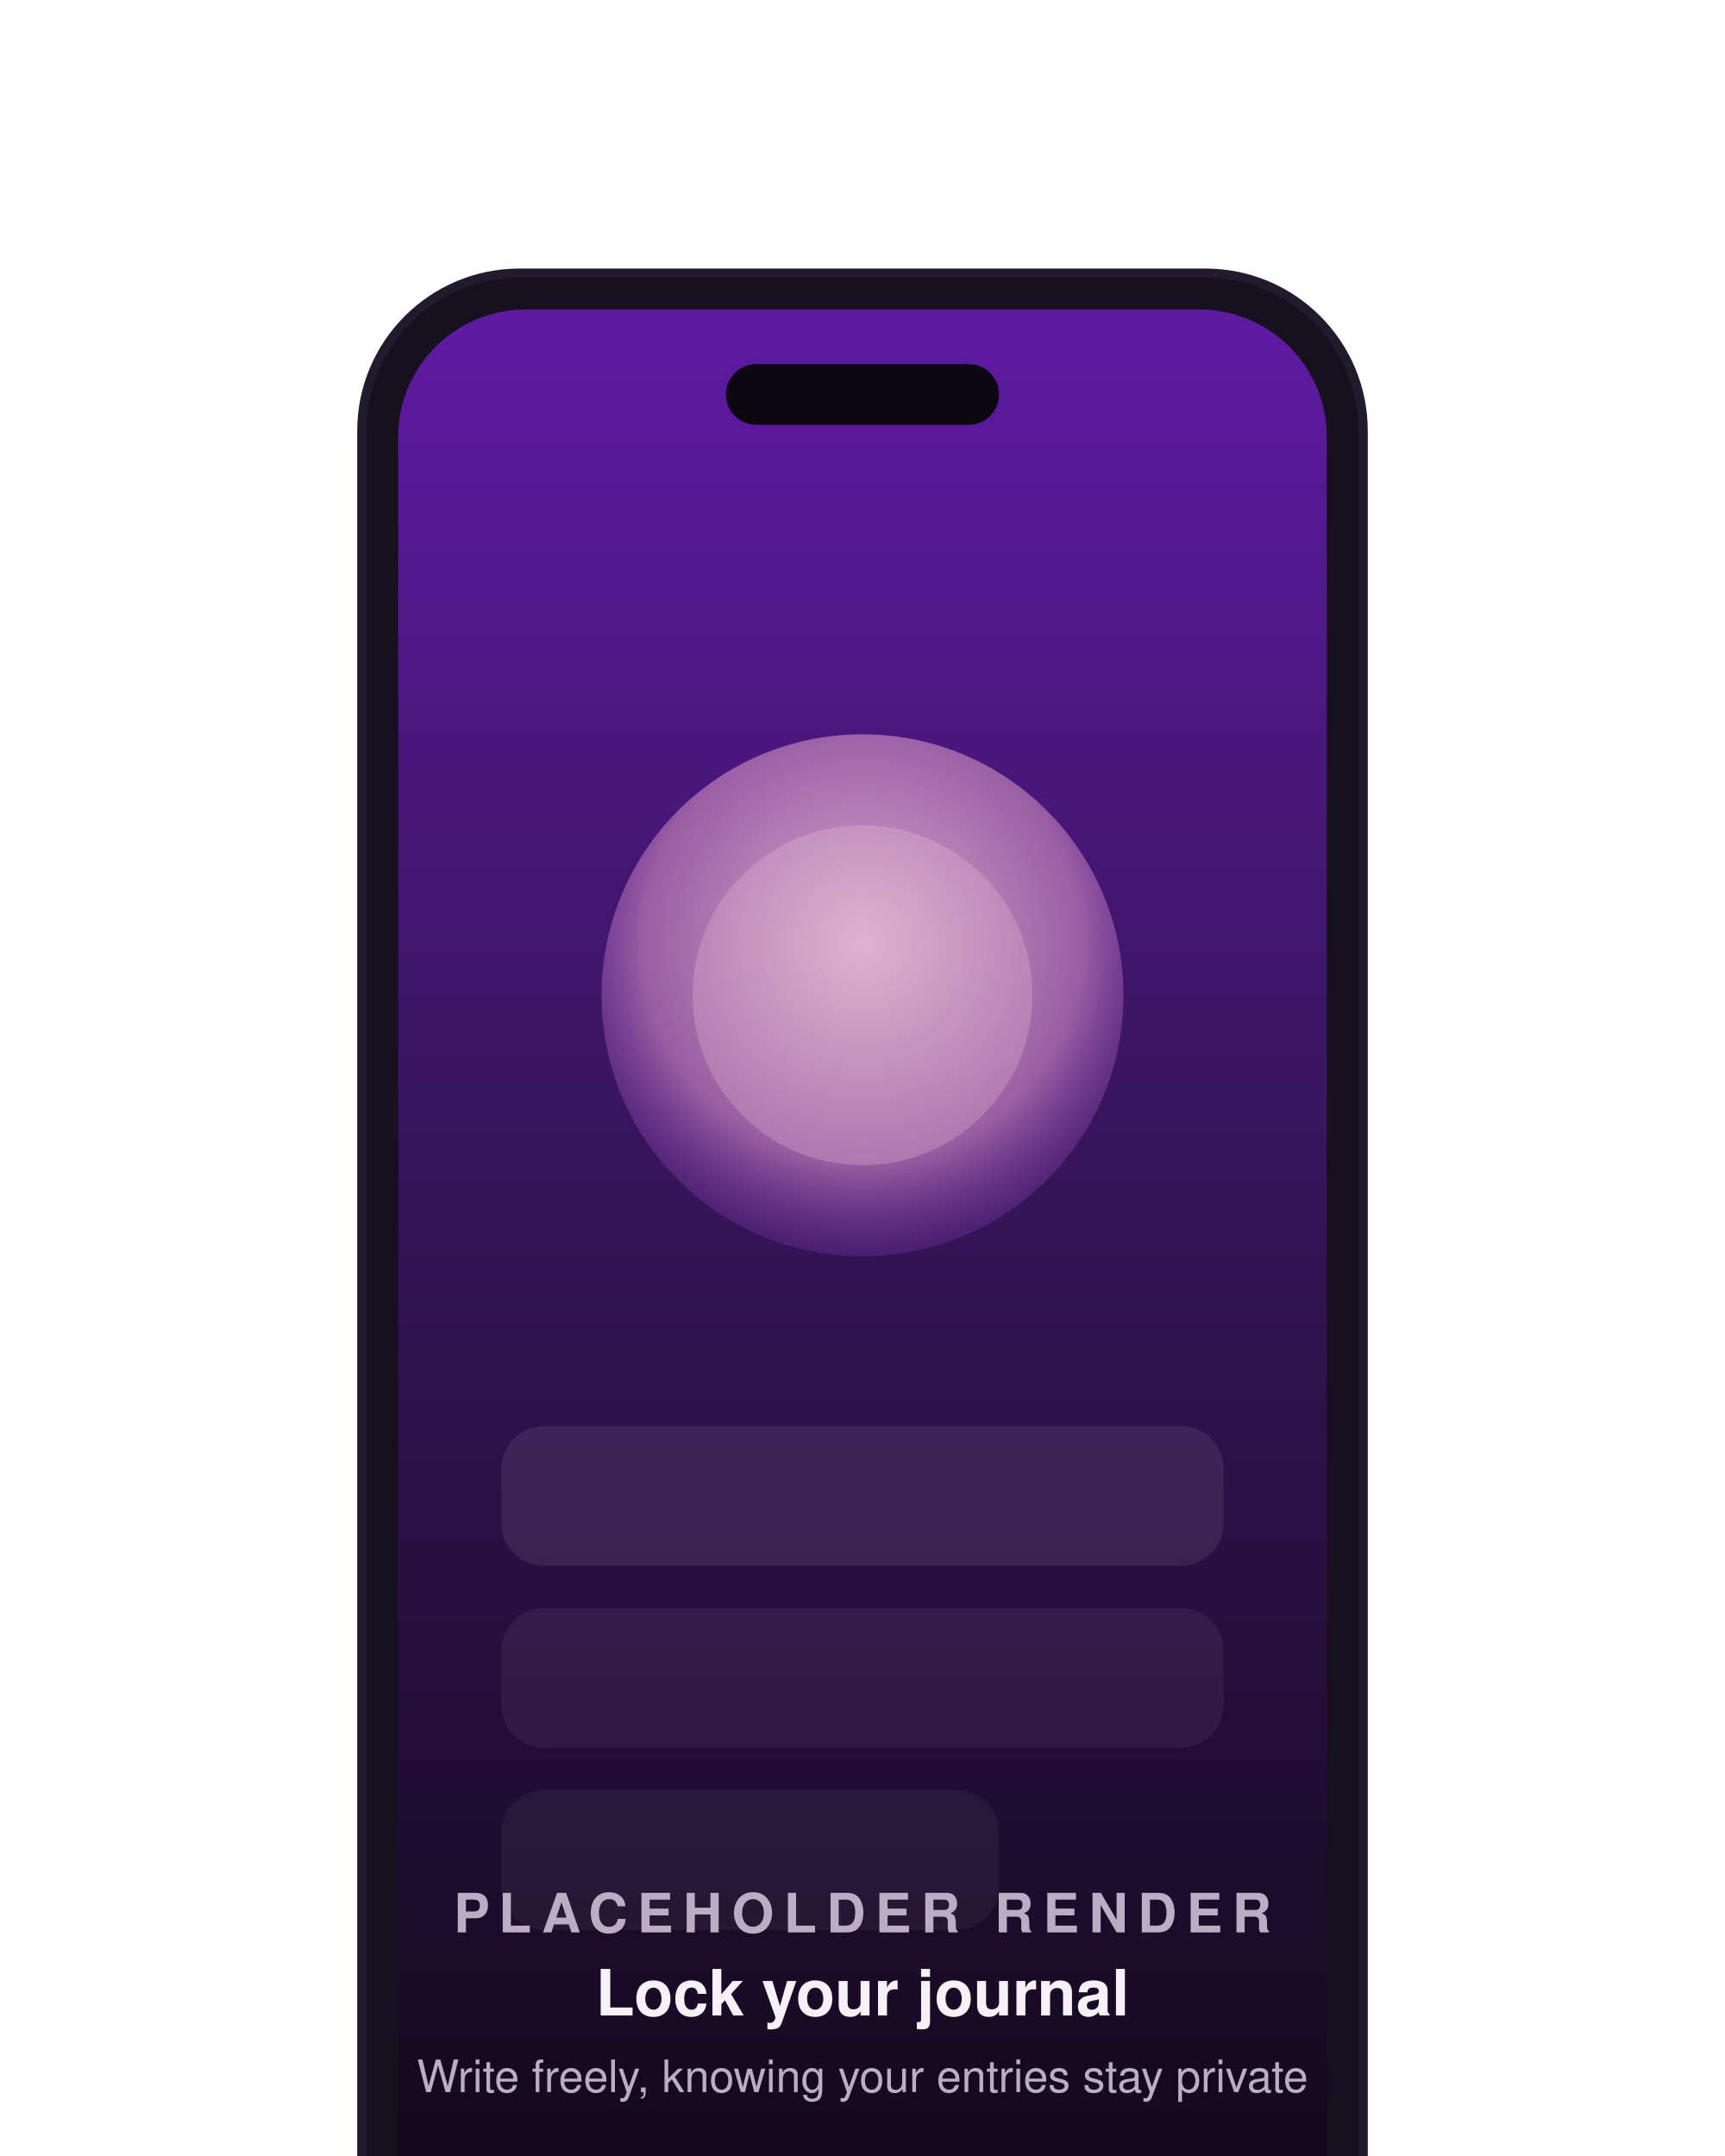
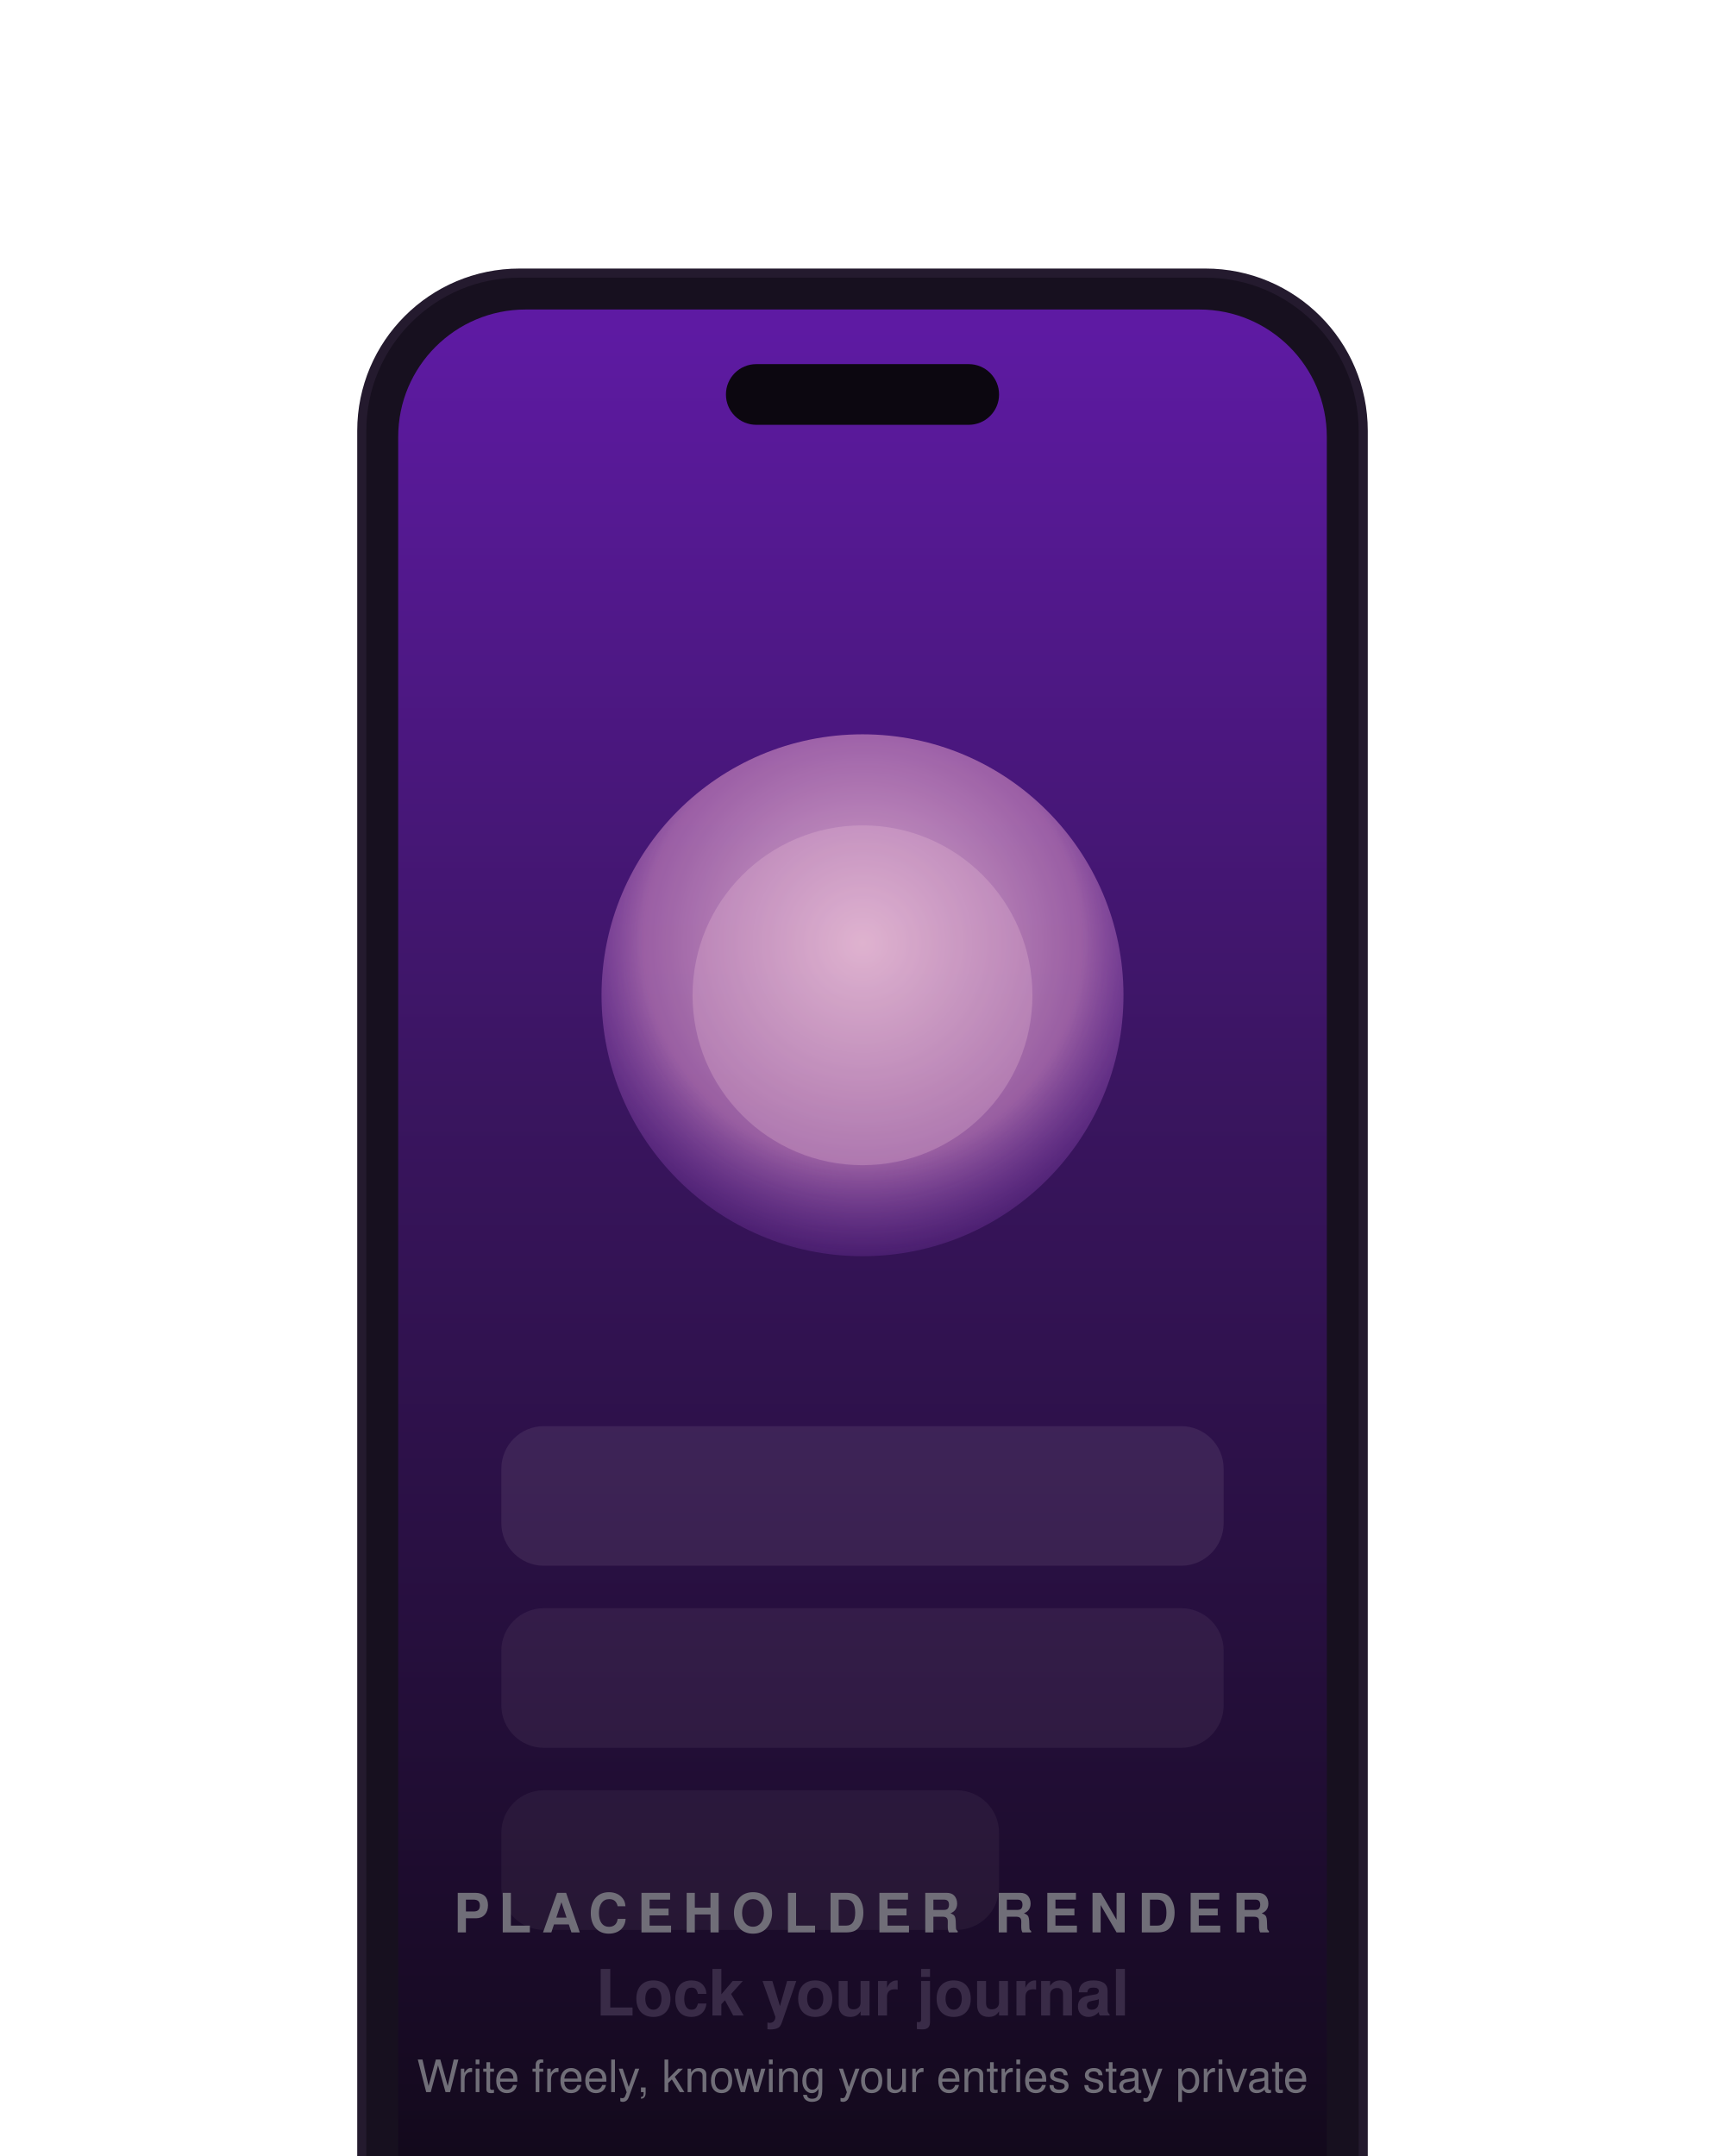
<svg xmlns="http://www.w3.org/2000/svg" viewBox="0 0 1080 1350" role="img" aria-label="Placeholder product render: Lock your journal">
  <defs>
    <linearGradient id="screenek-journal-lock" x1="0" y1="0" x2="0" y2="1">
      <stop offset="0" stop-color="#5E1AA3" />
      <stop offset=".38" stop-color="#3A1560" />
      <stop offset="1" stop-color="#0C0710" />
    </linearGradient>
    <radialGradient id="orbek-journal-lock" cx=".5" cy=".4" r=".7">
      <stop offset="0" stop-color="#F2C6DC" />
      <stop offset=".6" stop-color="#A96BAD" />
      <stop offset="1" stop-color="#5E1AA3" stop-opacity="0" />
    </radialGradient>
  </defs>
  <g transform="scale(1.9)" transform-origin="0 0">
    <g transform="translate(119.2105,90) rotate(0)">
      <rect x="0" y="0" width="330" height="700" rx="52" fill="#17101F" stroke="#241A2E" stroke-width="3" />
      <rect x="12" y="12" width="306" height="676" rx="42" fill="url(#screenek-journal-lock)" />
      <circle cx="165" cy="238" r="86" fill="url(#orbek-journal-lock)" opacity=".85" />
      <circle cx="165" cy="238" r="56" fill="#F2C6DC" opacity=".25" />
      <rect x="46" y="380" width="238" height="46" rx="14" fill="#FDF6F4" opacity=".08" />
      <rect x="46" y="440" width="238" height="46" rx="14" fill="#FDF6F4" opacity=".06" />
      <rect x="46" y="500" width="164" height="46" rx="14" fill="#FDF6F4" opacity=".05" />
      <rect x="120" y="30" width="90" height="20" rx="10" fill="#0C0710" />
    </g>
  </g>
  <g font-family="Figtree, -apple-system, Helvetica, sans-serif" text-anchor="middle">
-     <text x="540" y="1210" font-size="34" fill="#B9AEC4" letter-spacing="6" font-weight="700">PLACEHOLDER RENDER</text>
-     <text x="540" y="1262" font-size="40" fill="#F6F1F7" font-weight="600">Lock your journal</text>
-     <text x="540" y="1310" font-size="28" fill="#B9AEC4">Write freely, knowing your entries stay private</text>
+     <text x="540" y="1210" font-size="34" fill="#706E78" letter-spacing="6" font-weight="700">PLACEHOLDER RENDER</text>
+     <text x="540" y="1262" font-size="40" fill="#392B47" font-weight="600">Lock your journal</text>
+     <text x="540" y="1310" font-size="28" fill="#706E78">Write freely, knowing your entries stay private</text>
  </g>
</svg>
